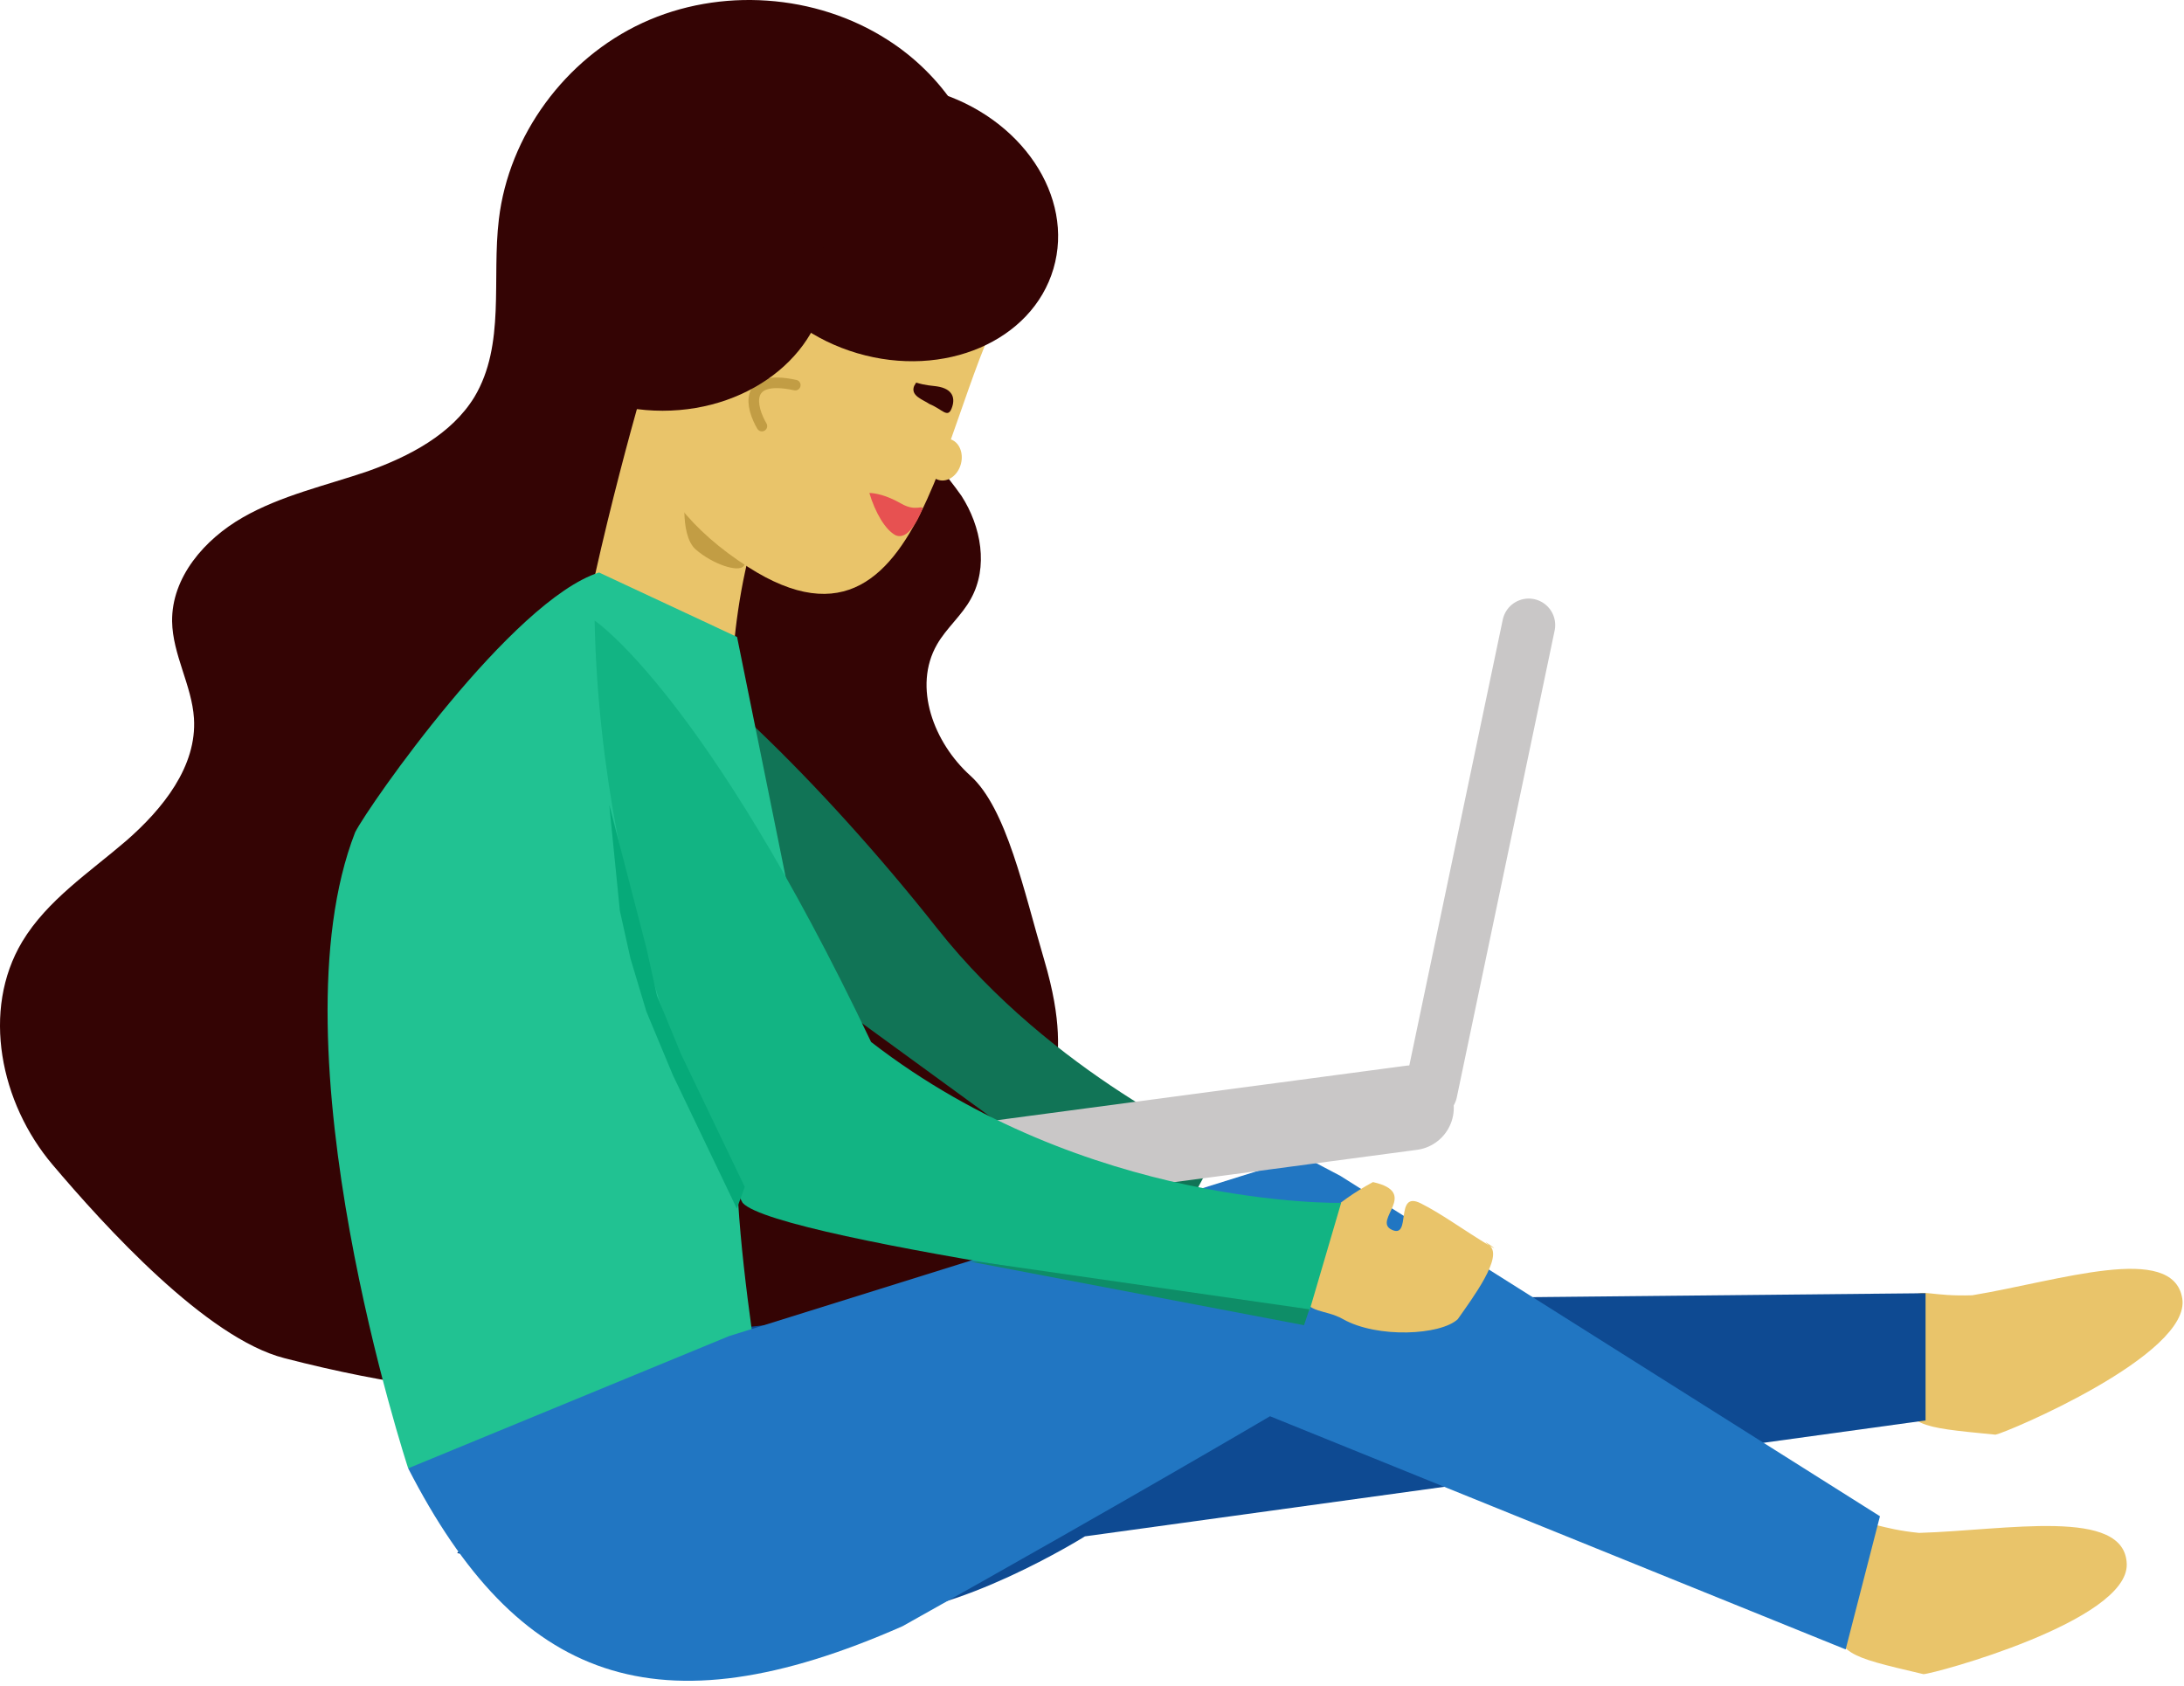
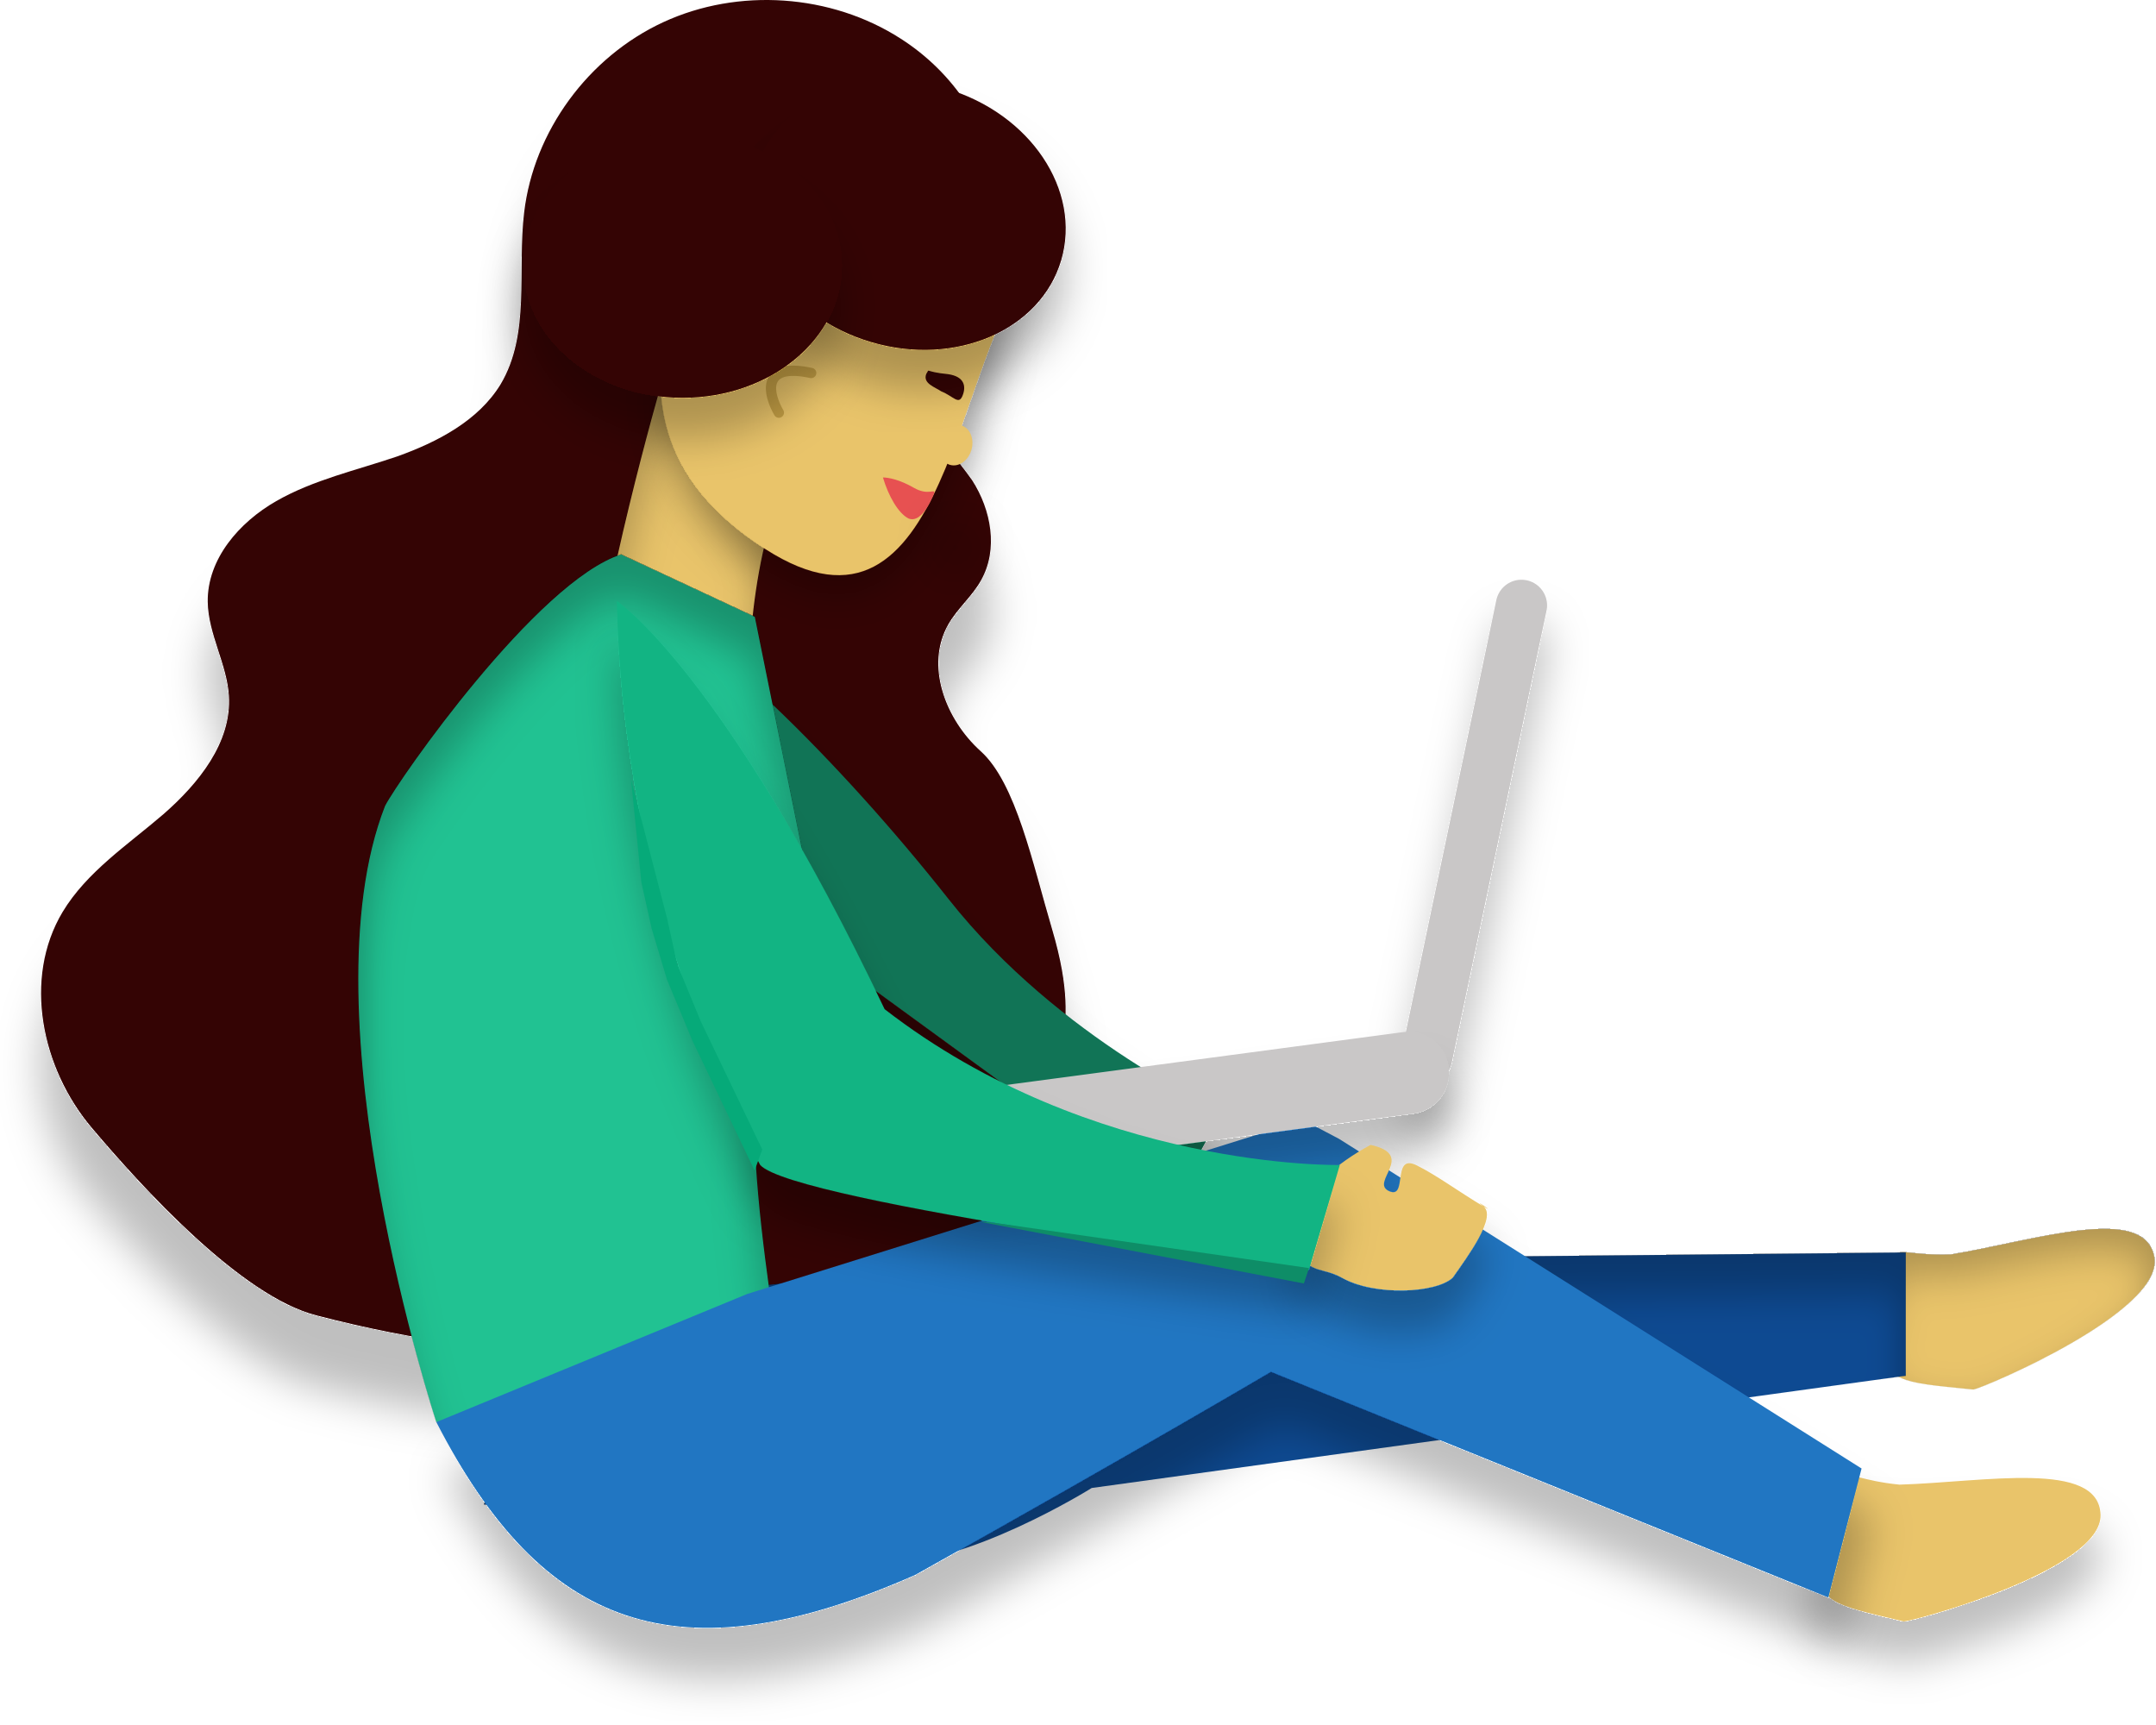
- <svg xmlns="http://www.w3.org/2000/svg" width="206" height="159" viewBox="0 0 206 159" fill="none">
-   <path d="M89.462 45.129C86.075 40.731 91.523 40.559 90.689 34.129C93.241 30.456 93.241 21.881 93.045 18.547C92.652 12.553 88.873 7.044 83.719 3.757C76.946 -0.593 67.915 -1.221 60.602 2.162C53.289 5.545 47.988 12.795 47.056 20.673C46.369 26.328 47.694 32.514 44.749 37.444C42.59 40.972 38.614 43.05 34.687 44.452C30.712 45.805 26.54 46.724 22.908 48.802C19.276 50.88 16.184 54.457 16.233 58.613C16.282 61.755 18.098 64.655 18.294 67.748C18.589 72.291 15.349 76.302 11.914 79.299C8.429 82.296 4.453 84.906 2.097 88.82C-1.78 95.297 0.036 104.045 4.944 109.844C9.852 115.644 19.457 126.222 26.819 128.107C46.942 133.326 60.135 131.907 80.897 131.569C87.326 131.472 92.249 127.228 98.483 125.633C104.716 124.039 92.804 126.567 95.405 120.767C98.056 114.968 102 137.01 102 108.322C96.724 101.892 102 102.386 98.483 90.515C96.578 84.085 94.959 76.254 91.523 73.161C88.088 70.068 86.075 64.8 88.382 60.788C89.266 59.242 90.738 58.033 91.573 56.487C93.241 53.49 92.554 49.672 90.689 46.772C90.346 46.289 89.953 45.757 89.462 45.129Z" fill="#340404" />
-   <path d="M205.836 122.471C206.714 127.782 189.205 135.163 188.218 135.326C180.492 134.576 180.492 134.576 178.36 130.874C181.636 119.183 178.465 122.438 186.027 122.177C194.201 120.826 204.958 117.16 205.836 122.471Z" fill="#E9C46A" />
-   <path d="M70.725 52.04C68.2 61.822 68.989 72.078 68.989 73.656C66.622 76.811 55.578 76.022 54 64.978C56.367 50.778 61.1 35 61.1 35L65.044 43.678L70.725 52.04Z" fill="#E9C46A" />
-   <path d="M57.133 57.991C64.35 60.995 77.571 73.863 88.412 87.588C99.252 101.313 115.027 108.268 115.027 108.268L112.52 112.894L106.853 115.128L78.448 94.429L54.461 60.394L57.133 57.991Z" fill="#117456" />
-   <path d="M200.6 147.53C200.76 152.911 182.422 157.885 181.423 157.915C173.867 156.139 173.867 156.139 172.248 152.186C177.057 141.038 173.48 143.839 181.009 144.591C189.289 144.344 200.44 142.149 200.6 147.53Z" fill="#E9C46A" />
-   <path d="M58.218 126.473L100.623 121.983L104.575 122.748L181.623 121.983L181.623 133.983L102.334 144.917C102.334 144.917 90.055 152.608 81.749 152.298C73.442 151.989 43.123 146.5 43.123 146.5L58.218 126.473Z" fill="#0E4A92" />
-   <path d="M56.5 54C48.298 56.632 34.812 75.932 33.5 78.5C25.5 99 38.5 138.5 38.5 138.5H56H67H70.5H73C73 138.5 67.219 107.462 70.5 103.609C73.781 99.757 76 92.109 75.5 89.609C75.2 88.109 69.521 60.081 69.521 60.081L56.5 54Z" fill="#21C292" />
-   <path d="M38.5 138.5C48.824 158.603 61.965 163.616 85.142 153.386C106.002 141.718 119.791 133.587 119.791 133.587L174.086 155.58L177.322 143.019L126.427 110.915L124.045 109.66L120.845 109.757L68.773 126.025L38.5 138.5Z" fill="#2176C2" />
-   <path d="M70.145 53.405C69.607 54.02 67.189 53.199 65.616 51.823C64.043 50.446 64.53 45.767 65.068 45.152C65.607 44.537 65.432 46.922 68.271 49.799C69.844 51.175 70.684 52.79 70.145 53.405Z" fill="#C29D44" />
-   <path d="M96.628 26.033C89 34 88.5 65 70.559 53.482C60 46.703 56.989 36.919 64.5 22C75.888 10.002 73.5 13.5 73.5 13.5L85 10.5L96.628 26.033Z" fill="#E9C46A" />
-   <path d="M87 48C87 48 85.913 51.059 84.5 50.5C83.5 50 82.538 48.312 82 46.5C82.5 46.5 83.608 46.696 85 47.5C86.392 48.304 87.051 47.573 87 48Z" fill="#E75151" />
-   <path d="M87.674 38.111C88.883 38.599 89.373 39.477 89.753 38.539C90.132 37.6 89.919 36.671 88.354 36.441C85.882 36.198 86.629 35.828 86.224 36.408C85.845 37.347 87.094 37.706 87.674 38.111Z" fill="#340404" />
-   <ellipse cx="89.075" cy="43.349" rx="1.613" ry="2" transform="rotate(15 89.0754 43.3492)" fill="#E9C46A" />
-   <path d="M75.012 36.326C70.04 35.249 70.841 38.453 71.863 40.19" stroke="#C29D44" stroke-linecap="round" />
-   <line x1="144.191" y1="58.96" x2="134.96" y2="103.003" stroke="#C9C7C7" stroke-width="5" stroke-linecap="round" />
-   <line x1="133.125" y1="104.493" x2="91.493" y2="110.037" stroke="#C9C7C7" stroke-width="8" stroke-linecap="round" />
-   <path d="M129.5 111.5C134 112.5 129.389 115.119 131.284 116C133.179 116.881 131.502 112.251 134 113.5C136 114.5 138 116 140.5 117.5C139.183 116.467 141.926 118.355 140.5 117.5C141.817 118.533 138.902 122.433 137.5 124.433C135.902 125.933 129.94 126.26 126.686 124.433C124.881 123.426 123.586 124.034 122.5 122C121.414 119.966 122.273 115.423 129.5 111.5Z" fill="#E9C46A" />
-   <path d="M56.084 58.534C56.084 58.534 66.535 65.475 82.163 98.284C102.419 113.976 126.5 113.46 126.5 113.46L123.5 123.672C123.5 123.672 73.307 117.108 70.047 113.46C67.73 109.264 56.679 86.962 56.084 58.534Z" fill="#12B483" />
-   <ellipse cx="84.5" cy="20.971" rx="15.495" ry="12.871" transform="rotate(16.4068 84.5 20.9706)" fill="#340404" />
-   <ellipse cx="62.495" cy="25.872" rx="15.495" ry="12.871" fill="#340404" />
-   <path d="M91.5 119L123 125L123.5 123.5L92.228 119L91.5 119Z" fill="#0E8D67" />
-   <path d="M57.467 75.912L60.967 89.412L61.967 93.912L64.248 99.454L70.248 111.954L69.5 114L63.467 101.412L60.967 95.412L59.467 90.412L58.467 85.912L57.467 75.912Z" fill="#06AA79" />
+ <svg xmlns="http://www.w3.org/2000/svg" width="210" height="168" viewBox="0 0 210 168" fill="none">
+   <g filter="url(#filter0_d_0_1)">
+     <path d="M93.462 45.129C90.075 40.731 95.523 40.559 94.689 34.129C97.241 30.456 97.241 21.881 97.045 18.547C96.652 12.553 92.873 7.044 87.719 3.757C80.946 -0.593 71.915 -1.221 64.602 2.162C57.289 5.545 51.988 12.795 51.056 20.673C50.369 26.328 51.694 32.514 48.749 37.444C46.59 40.972 42.614 43.05 38.687 44.452C34.712 45.805 30.54 46.724 26.908 48.802C23.276 50.88 20.184 54.457 20.233 58.613C20.282 61.755 22.098 64.655 22.294 67.748C22.589 72.291 19.349 76.302 15.914 79.299C12.429 82.296 8.453 84.906 6.097 88.82C2.22 95.297 4.036 104.045 8.944 109.844C13.852 115.644 23.457 126.222 30.819 128.107C50.942 133.326 64.135 131.907 84.897 131.569C91.326 131.472 96.249 127.228 102.483 125.633C108.716 124.039 96.804 126.567 99.405 120.767C102.056 114.968 106 137.01 106 108.322C100.724 101.892 106 102.386 102.483 90.515C100.578 84.085 98.959 76.254 95.523 73.161C92.088 70.068 90.075 64.8 92.382 60.788C93.266 59.242 94.738 58.033 95.573 56.487C97.241 53.49 96.554 49.672 94.689 46.772C94.346 46.289 93.953 45.757 93.462 45.129Z" fill="#340404" />
+   </g>
+   <g filter="url(#filter1_i_0_1)">
+     <path d="M209.836 122.471C210.714 127.782 193.205 135.163 192.218 135.326C184.492 134.576 184.492 134.576 182.36 130.874C185.636 119.183 182.465 122.438 190.027 122.177C198.201 120.826 208.958 117.16 209.836 122.471Z" fill="#E9C46A" />
+   </g>
+   <g filter="url(#filter2_i_0_1)">
+     <path d="M74.725 52.04C72.2 61.822 72.989 72.078 72.989 73.656C70.622 76.811 59.578 76.022 58 64.978C60.367 50.778 65.1 35 65.1 35L69.044 43.678L74.725 52.04Z" fill="#E9C46A" />
+   </g>
+   <g filter="url(#filter3_d_0_1)">
+     <path d="M61.133 57.991C68.35 60.995 81.571 73.863 92.412 87.588C103.252 101.313 119.027 108.268 119.027 108.268L116.52 112.894L110.853 115.128L82.448 94.429L58.461 60.394L61.133 57.991Z" fill="#117456" />
+   </g>
+   <g filter="url(#filter4_d_0_1)">
+     <path d="M204.6 147.53C204.76 152.911 186.422 157.885 185.423 157.915C177.867 156.139 177.867 156.139 176.248 152.186C181.057 141.038 177.48 143.839 185.009 144.591C193.289 144.344 204.44 142.149 204.6 147.53Z" fill="#E9C46A" />
+   </g>
+   <g filter="url(#filter5_i_0_1)">
+     <path d="M62.218 126.473L104.623 121.983L108.575 122.748L185.623 121.983L185.623 133.983L106.334 144.917C106.334 144.917 94.055 152.608 85.749 152.298C77.442 151.989 47.123 146.5 47.123 146.5L62.218 126.473Z" fill="#0E4A92" />
+   </g>
+   <g filter="url(#filter6_i_0_1)">
+     <path d="M60.5 54C52.298 56.632 38.812 75.932 37.5 78.5C29.5 99 42.5 138.5 42.5 138.5H60H71H74.5H77C77 138.5 71.219 107.462 74.5 103.609C77.781 99.757 80 92.109 79.5 89.609C79.2 88.109 73.521 60.081 73.521 60.081L60.5 54Z" fill="#21C292" />
+   </g>
+   <g filter="url(#filter7_d_0_1)">
+     <path d="M42.5 138.5C52.824 158.603 65.965 163.616 89.142 153.386C110.002 141.718 123.791 133.587 123.791 133.587L178.086 155.58L181.322 143.019L130.427 110.915L128.045 109.66L124.845 109.757L72.773 126.025L42.5 138.5Z" fill="#2176C2" />
+   </g>
+   <g filter="url(#filter8_d_0_1)">
+     <path d="M100.628 26.033C93 34 92.5 65 74.559 53.482C64 46.703 60.989 36.919 68.5 22C79.888 10.002 77.5 13.5 77.5 13.5L89 10.5L100.628 26.033Z" fill="#E9C46A" />
+   </g>
+   <path d="M91 48C91 48 89.913 51.059 88.5 50.5C87.5 50 86.538 48.312 86 46.5C86.5 46.5 87.608 46.696 89 47.5C90.392 48.304 91.051 47.573 91 48Z" fill="#E75151" />
+   <path d="M91.674 38.111C92.883 38.599 93.373 39.477 93.753 38.539C94.132 37.6 93.919 36.671 92.354 36.441C89.882 36.198 90.629 35.828 90.224 36.408C89.845 37.347 91.094 37.706 91.674 38.111Z" fill="#340404" />
+   <g filter="url(#filter9_d_0_1)">
+     <ellipse cx="93.075" cy="43.349" rx="1.613" ry="2" transform="rotate(15 93.0754 43.3492)" fill="#E9C46A" />
+   </g>
+   <path d="M79.012 36.326C74.04 35.249 74.841 38.453 75.863 40.19" stroke="#C29D44" stroke-linecap="round" />
+   <g filter="url(#filter10_d_0_1)">
+     <line x1="148.191" y1="58.96" x2="138.96" y2="103.003" stroke="#C9C7C7" stroke-width="5" stroke-linecap="round" />
+   </g>
+   <g filter="url(#filter11_d_0_1)">
+     <line x1="137.125" y1="104.493" x2="95.493" y2="110.037" stroke="#C9C7C7" stroke-width="8" stroke-linecap="round" />
+   </g>
+   <g filter="url(#filter12_d_0_1)">
+     <path d="M133.5 111.5C138 112.5 133.389 115.119 135.284 116C137.179 116.881 135.502 112.251 138 113.5C140 114.5 142 116 144.5 117.5C143.183 116.467 145.926 118.355 144.5 117.5C145.817 118.533 142.902 122.433 141.5 124.433C139.902 125.933 133.94 126.26 130.686 124.433C128.881 123.426 127.586 124.034 126.5 122C125.414 119.966 126.273 115.423 133.5 111.5Z" fill="#E9C46A" />
+   </g>
+   <g filter="url(#filter13_d_0_1)">
+     <path d="M60.084 58.534C60.084 58.534 70.535 65.475 86.163 98.284C106.419 113.976 130.5 113.46 130.5 113.46L127.5 123.672C127.5 123.672 77.307 117.108 74.047 113.46C71.73 109.264 60.679 86.962 60.084 58.534Z" fill="#12B483" />
+   </g>
+   <g filter="url(#filter14_d_0_1)">
+     <ellipse cx="88.5" cy="20.971" rx="15.495" ry="12.871" transform="rotate(16.4068 88.5 20.9706)" fill="#340404" />
+   </g>
+   <g filter="url(#filter15_d_0_1)">
+     <ellipse cx="66.495" cy="25.872" rx="15.495" ry="12.871" fill="#340404" />
+   </g>
+   <path d="M95.5 119L127 125L127.5 123.5L96.228 119L95.5 119Z" fill="#0E8D67" />
+   <path d="M61.467 75.912L64.967 89.412L65.967 93.912L68.248 99.454L74.248 111.954L73.5 114L67.467 101.412L64.967 95.412L63.467 90.412L62.467 85.912L61.467 75.912Z" fill="#06AA79" />
+   <defs>
+     <filter id="filter0_d_0_1" x="0" y="0" width="110" height="143" filterUnits="userSpaceOnUse" color-interpolation-filters="sRGB">
+       <feFlood flood-opacity="0" result="BackgroundImageFix" />
+       <feColorMatrix in="SourceAlpha" type="matrix" values="0 0 0 0 0 0 0 0 0 0 0 0 0 0 0 0 0 0 127 0" result="hardAlpha" />
+       <feOffset dy="7" />
+       <feGaussianBlur stdDeviation="2" />
+       <feComposite in2="hardAlpha" operator="out" />
+       <feColorMatrix type="matrix" values="0 0 0 0 0 0 0 0 0 0 0 0 0 0 0 0 0 0 0.25 0" />
+       <feBlend mode="normal" in2="BackgroundImageFix" result="effect1_dropShadow_0_1" />
+       <feBlend mode="normal" in="SourceGraphic" in2="effect1_dropShadow_0_1" result="shape" />
+     </filter>
+     <filter id="filter1_i_0_1" x="182.36" y="119.684" width="27.507" height="17.642" filterUnits="userSpaceOnUse" color-interpolation-filters="sRGB">
+       <feFlood flood-opacity="0" result="BackgroundImageFix" />
+       <feBlend mode="normal" in="SourceGraphic" in2="BackgroundImageFix" result="shape" />
+       <feColorMatrix in="SourceAlpha" type="matrix" values="0 0 0 0 0 0 0 0 0 0 0 0 0 0 0 0 0 0 127 0" result="hardAlpha" />
+       <feOffset dy="2" />
+       <feGaussianBlur stdDeviation="2" />
+       <feComposite in2="hardAlpha" operator="arithmetic" k2="-1" k3="1" />
+       <feColorMatrix type="matrix" values="0 0 0 0 0 0 0 0 0 0 0 0 0 0 0 0 0 0 0.25 0" />
+       <feBlend mode="normal" in2="shape" result="effect1_innerShadow_0_1" />
+     </filter>
+     <filter id="filter2_i_0_1" x="58" y="35" width="16.724" height="44.266" filterUnits="userSpaceOnUse" color-interpolation-filters="sRGB">
+       <feFlood flood-opacity="0" result="BackgroundImageFix" />
+       <feBlend mode="normal" in="SourceGraphic" in2="BackgroundImageFix" result="shape" />
+       <feColorMatrix in="SourceAlpha" type="matrix" values="0 0 0 0 0 0 0 0 0 0 0 0 0 0 0 0 0 0 127 0" result="hardAlpha" />
+       <feOffset dy="4" />
+       <feGaussianBlur stdDeviation="2" />
+       <feComposite in2="hardAlpha" operator="arithmetic" k2="-1" k3="1" />
+       <feColorMatrix type="matrix" values="0 0 0 0 0 0 0 0 0 0 0 0 0 0 0 0 0 0 0.25 0" />
+       <feBlend mode="normal" in2="shape" result="effect1_innerShadow_0_1" />
+     </filter>
+     <filter id="filter3_d_0_1" x="54.461" y="57.991" width="68.566" height="65.138" filterUnits="userSpaceOnUse" color-interpolation-filters="sRGB">
+       <feFlood flood-opacity="0" result="BackgroundImageFix" />
+       <feColorMatrix in="SourceAlpha" type="matrix" values="0 0 0 0 0 0 0 0 0 0 0 0 0 0 0 0 0 0 127 0" result="hardAlpha" />
+       <feOffset dy="4" />
+       <feGaussianBlur stdDeviation="2" />
+       <feComposite in2="hardAlpha" operator="out" />
+       <feColorMatrix type="matrix" values="0 0 0 0 0 0 0 0 0 0 0 0 0 0 0 0 0 0 0.25 0" />
+       <feBlend mode="normal" in2="BackgroundImageFix" result="effect1_dropShadow_0_1" />
+       <feBlend mode="normal" in="SourceGraphic" in2="effect1_dropShadow_0_1" result="shape" />
+     </filter>
+     <filter id="filter4_d_0_1" x="172.248" y="143.724" width="36.353" height="22.191" filterUnits="userSpaceOnUse" color-interpolation-filters="sRGB">
+       <feFlood flood-opacity="0" result="BackgroundImageFix" />
+       <feColorMatrix in="SourceAlpha" type="matrix" values="0 0 0 0 0 0 0 0 0 0 0 0 0 0 0 0 0 0 127 0" result="hardAlpha" />
+       <feOffset dy="4" />
+       <feGaussianBlur stdDeviation="2" />
+       <feComposite in2="hardAlpha" operator="out" />
+       <feColorMatrix type="matrix" values="0 0 0 0 0 0 0 0 0 0 0 0 0 0 0 0 0 0 0.25 0" />
+       <feBlend mode="normal" in2="BackgroundImageFix" result="effect1_dropShadow_0_1" />
+       <feBlend mode="normal" in="SourceGraphic" in2="effect1_dropShadow_0_1" result="shape" />
+     </filter>
+     <filter id="filter5_i_0_1" x="47.123" y="121.983" width="138.5" height="34.325" filterUnits="userSpaceOnUse" color-interpolation-filters="sRGB">
+       <feFlood flood-opacity="0" result="BackgroundImageFix" />
+       <feBlend mode="normal" in="SourceGraphic" in2="BackgroundImageFix" result="shape" />
+       <feColorMatrix in="SourceAlpha" type="matrix" values="0 0 0 0 0 0 0 0 0 0 0 0 0 0 0 0 0 0 127 0" result="hardAlpha" />
+       <feOffset dy="4" />
+       <feGaussianBlur stdDeviation="2" />
+       <feComposite in2="hardAlpha" operator="arithmetic" k2="-1" k3="1" />
+       <feColorMatrix type="matrix" values="0 0 0 0 0 0 0 0 0 0 0 0 0 0 0 0 0 0 0.25 0" />
+       <feBlend mode="normal" in2="shape" result="effect1_innerShadow_0_1" />
+     </filter>
+     <filter id="filter6_i_0_1" x="34.898" y="54" width="44.672" height="88.5" filterUnits="userSpaceOnUse" color-interpolation-filters="sRGB">
+       <feFlood flood-opacity="0" result="BackgroundImageFix" />
+       <feBlend mode="normal" in="SourceGraphic" in2="BackgroundImageFix" result="shape" />
+       <feColorMatrix in="SourceAlpha" type="matrix" values="0 0 0 0 0 0 0 0 0 0 0 0 0 0 0 0 0 0 127 0" result="hardAlpha" />
+       <feOffset dy="4" />
+       <feGaussianBlur stdDeviation="2" />
+       <feComposite in2="hardAlpha" operator="arithmetic" k2="-1" k3="1" />
+       <feColorMatrix type="matrix" values="0 0 0 0 0 0 0 0 0 0 0 0 0 0 0 0 0 0 0.25 0" />
+       <feBlend mode="normal" in2="shape" result="effect1_innerShadow_0_1" />
+     </filter>
+     <filter id="filter7_d_0_1" x="39.5" y="109.66" width="146.822" height="57.881" filterUnits="userSpaceOnUse" color-interpolation-filters="sRGB">
+       <feFlood flood-opacity="0" result="BackgroundImageFix" />
+       <feColorMatrix in="SourceAlpha" type="matrix" values="0 0 0 0 0 0 0 0 0 0 0 0 0 0 0 0 0 0 127 0" result="hardAlpha" />
+       <feOffset dx="1" dy="5" />
+       <feGaussianBlur stdDeviation="2" />
+       <feComposite in2="hardAlpha" operator="out" />
+       <feColorMatrix type="matrix" values="0 0 0 0 0 0 0 0 0 0 0 0 0 0 0 0 0 0 0.25 0" />
+       <feBlend mode="normal" in2="BackgroundImageFix" result="effect1_dropShadow_0_1" />
+       <feBlend mode="normal" in="SourceGraphic" in2="effect1_dropShadow_0_1" result="shape" />
+     </filter>
+     <filter id="filter8_d_0_1" x="60.332" y="8.5" width="44.296" height="53.518" filterUnits="userSpaceOnUse" color-interpolation-filters="sRGB">
+       <feFlood flood-opacity="0" result="BackgroundImageFix" />
+       <feColorMatrix in="SourceAlpha" type="matrix" values="0 0 0 0 0 0 0 0 0 0 0 0 0 0 0 0 0 0 127 0" result="hardAlpha" />
+       <feOffset dy="2" />
+       <feGaussianBlur stdDeviation="2" />
+       <feComposite in2="hardAlpha" operator="out" />
+       <feColorMatrix type="matrix" values="0 0 0 0 0 0 0 0 0 0 0 0 0 0 0 0 0 0 0.25 0" />
+       <feBlend mode="normal" in2="BackgroundImageFix" result="effect1_dropShadow_0_1" />
+       <feBlend mode="normal" in="SourceGraphic" in2="effect1_dropShadow_0_1" result="shape" />
+     </filter>
+     <filter id="filter9_d_0_1" x="87.433" y="41.372" width="11.284" height="17.954" filterUnits="userSpaceOnUse" color-interpolation-filters="sRGB">
+       <feFlood flood-opacity="0" result="BackgroundImageFix" />
+       <feColorMatrix in="SourceAlpha" type="matrix" values="0 0 0 0 0 0 0 0 0 0 0 0 0 0 0 0 0 0 127 0" result="hardAlpha" />
+       <feOffset dy="10" />
+       <feGaussianBlur stdDeviation="2" />
+       <feComposite in2="hardAlpha" operator="out" />
+       <feColorMatrix type="matrix" values="0 0 0 0 0 0 0 0 0 0 0 0 0 0 0 0 0 0 0.25 0" />
+       <feBlend mode="normal" in2="BackgroundImageFix" result="effect1_dropShadow_0_1" />
+       <feBlend mode="normal" in="SourceGraphic" in2="effect1_dropShadow_0_1" result="shape" />
+     </filter>
+     <filter id="filter10_d_0_1" x="132.459" y="56.459" width="22.233" height="57.044" filterUnits="userSpaceOnUse" color-interpolation-filters="sRGB">
+       <feFlood flood-opacity="0" result="BackgroundImageFix" />
+       <feColorMatrix in="SourceAlpha" type="matrix" values="0 0 0 0 0 0 0 0 0 0 0 0 0 0 0 0 0 0 127 0" result="hardAlpha" />
+       <feOffset dy="4" />
+       <feGaussianBlur stdDeviation="2" />
+       <feComposite in2="hardAlpha" operator="out" />
+       <feColorMatrix type="matrix" values="0 0 0 0 0 0 0 0 0 0 0 0 0 0 0 0 0 0 0.25 0" />
+       <feBlend mode="normal" in2="BackgroundImageFix" result="effect1_dropShadow_0_1" />
+       <feBlend mode="normal" in="SourceGraphic" in2="effect1_dropShadow_0_1" result="shape" />
+     </filter>
+     <filter id="filter11_d_0_1" x="87.493" y="100.493" width="57.633" height="21.545" filterUnits="userSpaceOnUse" color-interpolation-filters="sRGB">
+       <feFlood flood-opacity="0" result="BackgroundImageFix" />
+       <feColorMatrix in="SourceAlpha" type="matrix" values="0 0 0 0 0 0 0 0 0 0 0 0 0 0 0 0 0 0 127 0" result="hardAlpha" />
+       <feOffset dy="4" />
+       <feGaussianBlur stdDeviation="2" />
+       <feComposite in2="hardAlpha" operator="out" />
+       <feColorMatrix type="matrix" values="0 0 0 0 0 0 0 0 0 0 0 0 0 0 0 0 0 0 0.25 0" />
+       <feBlend mode="normal" in2="BackgroundImageFix" result="effect1_dropShadow_0_1" />
+       <feBlend mode="normal" in="SourceGraphic" in2="effect1_dropShadow_0_1" result="shape" />
+     </filter>
+     <filter id="filter12_d_0_1" x="122.113" y="111.5" width="26.811" height="22.184" filterUnits="userSpaceOnUse" color-interpolation-filters="sRGB">
+       <feFlood flood-opacity="0" result="BackgroundImageFix" />
+       <feColorMatrix in="SourceAlpha" type="matrix" values="0 0 0 0 0 0 0 0 0 0 0 0 0 0 0 0 0 0 127 0" result="hardAlpha" />
+       <feOffset dy="4" />
+       <feGaussianBlur stdDeviation="2" />
+       <feComposite in2="hardAlpha" operator="out" />
+       <feColorMatrix type="matrix" values="0 0 0 0 0 0 0 0 0 0 0 0 0 0 0 0 0 0 0.25 0" />
+       <feBlend mode="normal" in2="BackgroundImageFix" result="effect1_dropShadow_0_1" />
+       <feBlend mode="normal" in="SourceGraphic" in2="effect1_dropShadow_0_1" result="shape" />
+     </filter>
+     <filter id="filter13_d_0_1" x="56.084" y="58.534" width="78.416" height="73.138" filterUnits="userSpaceOnUse" color-interpolation-filters="sRGB">
+       <feFlood flood-opacity="0" result="BackgroundImageFix" />
+       <feColorMatrix in="SourceAlpha" type="matrix" values="0 0 0 0 0 0 0 0 0 0 0 0 0 0 0 0 0 0 127 0" result="hardAlpha" />
+       <feOffset dy="4" />
+       <feGaussianBlur stdDeviation="2" />
+       <feComposite in2="hardAlpha" operator="out" />
+       <feColorMatrix type="matrix" values="0 0 0 0 0 0 0 0 0 0 0 0 0 0 0 0 0 0 0.25 0" />
+       <feBlend mode="normal" in2="BackgroundImageFix" result="effect1_dropShadow_0_1" />
+       <feBlend mode="normal" in="SourceGraphic" in2="effect1_dropShadow_0_1" result="shape" />
+     </filter>
+     <filter id="filter14_d_0_1" x="69.194" y="7.867" width="38.612" height="34.207" filterUnits="userSpaceOnUse" color-interpolation-filters="sRGB">
+       <feFlood flood-opacity="0" result="BackgroundImageFix" />
+       <feColorMatrix in="SourceAlpha" type="matrix" values="0 0 0 0 0 0 0 0 0 0 0 0 0 0 0 0 0 0 127 0" result="hardAlpha" />
+       <feOffset dy="4" />
+       <feGaussianBlur stdDeviation="2" />
+       <feComposite in2="hardAlpha" operator="out" />
+       <feColorMatrix type="matrix" values="0 0 0 0 0 0 0 0 0 0 0 0 0 0 0 0 0 0 0.25 0" />
+       <feBlend mode="normal" in2="BackgroundImageFix" result="effect1_dropShadow_0_1" />
+       <feBlend mode="normal" in="SourceGraphic" in2="effect1_dropShadow_0_1" result="shape" />
+     </filter>
+     <filter id="filter15_d_0_1" x="47" y="13" width="38.991" height="33.743" filterUnits="userSpaceOnUse" color-interpolation-filters="sRGB">
+       <feFlood flood-opacity="0" result="BackgroundImageFix" />
+       <feColorMatrix in="SourceAlpha" type="matrix" values="0 0 0 0 0 0 0 0 0 0 0 0 0 0 0 0 0 0 127 0" result="hardAlpha" />
+       <feOffset dy="4" />
+       <feGaussianBlur stdDeviation="2" />
+       <feComposite in2="hardAlpha" operator="out" />
+       <feColorMatrix type="matrix" values="0 0 0 0 0 0 0 0 0 0 0 0 0 0 0 0 0 0 0.25 0" />
+       <feBlend mode="normal" in2="BackgroundImageFix" result="effect1_dropShadow_0_1" />
+       <feBlend mode="normal" in="SourceGraphic" in2="effect1_dropShadow_0_1" result="shape" />
+     </filter>
+   </defs>
</svg>
